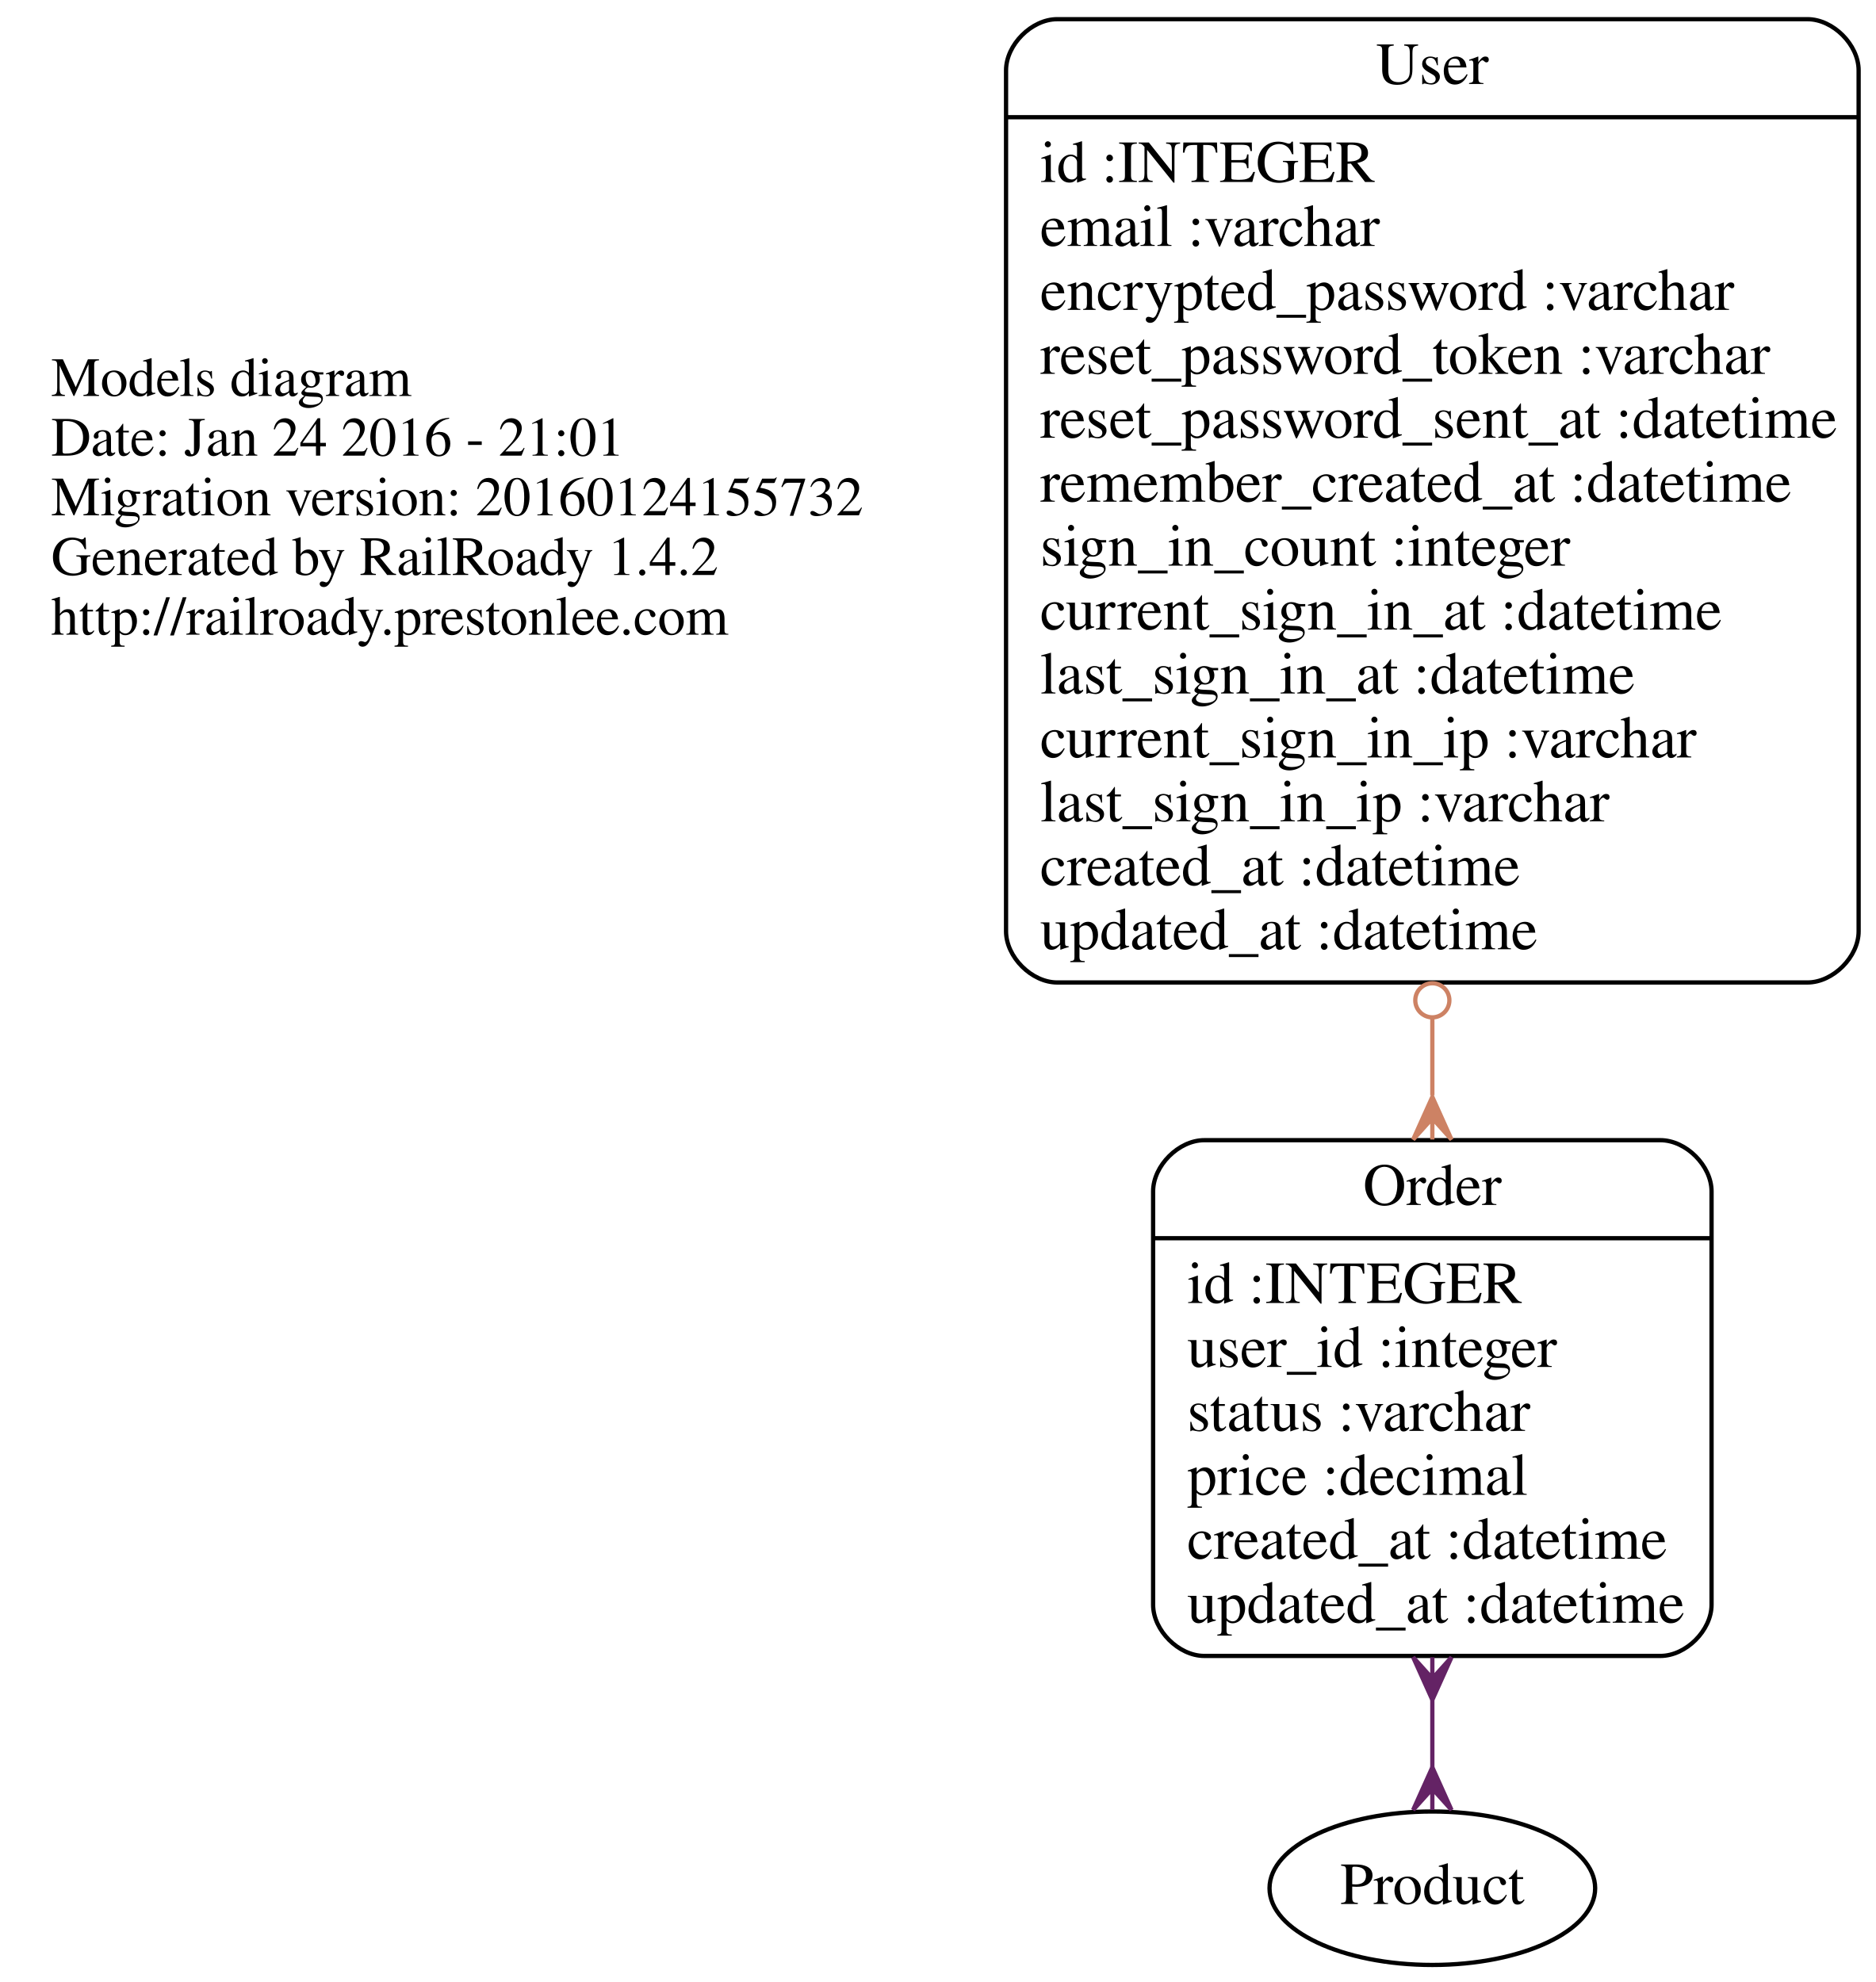
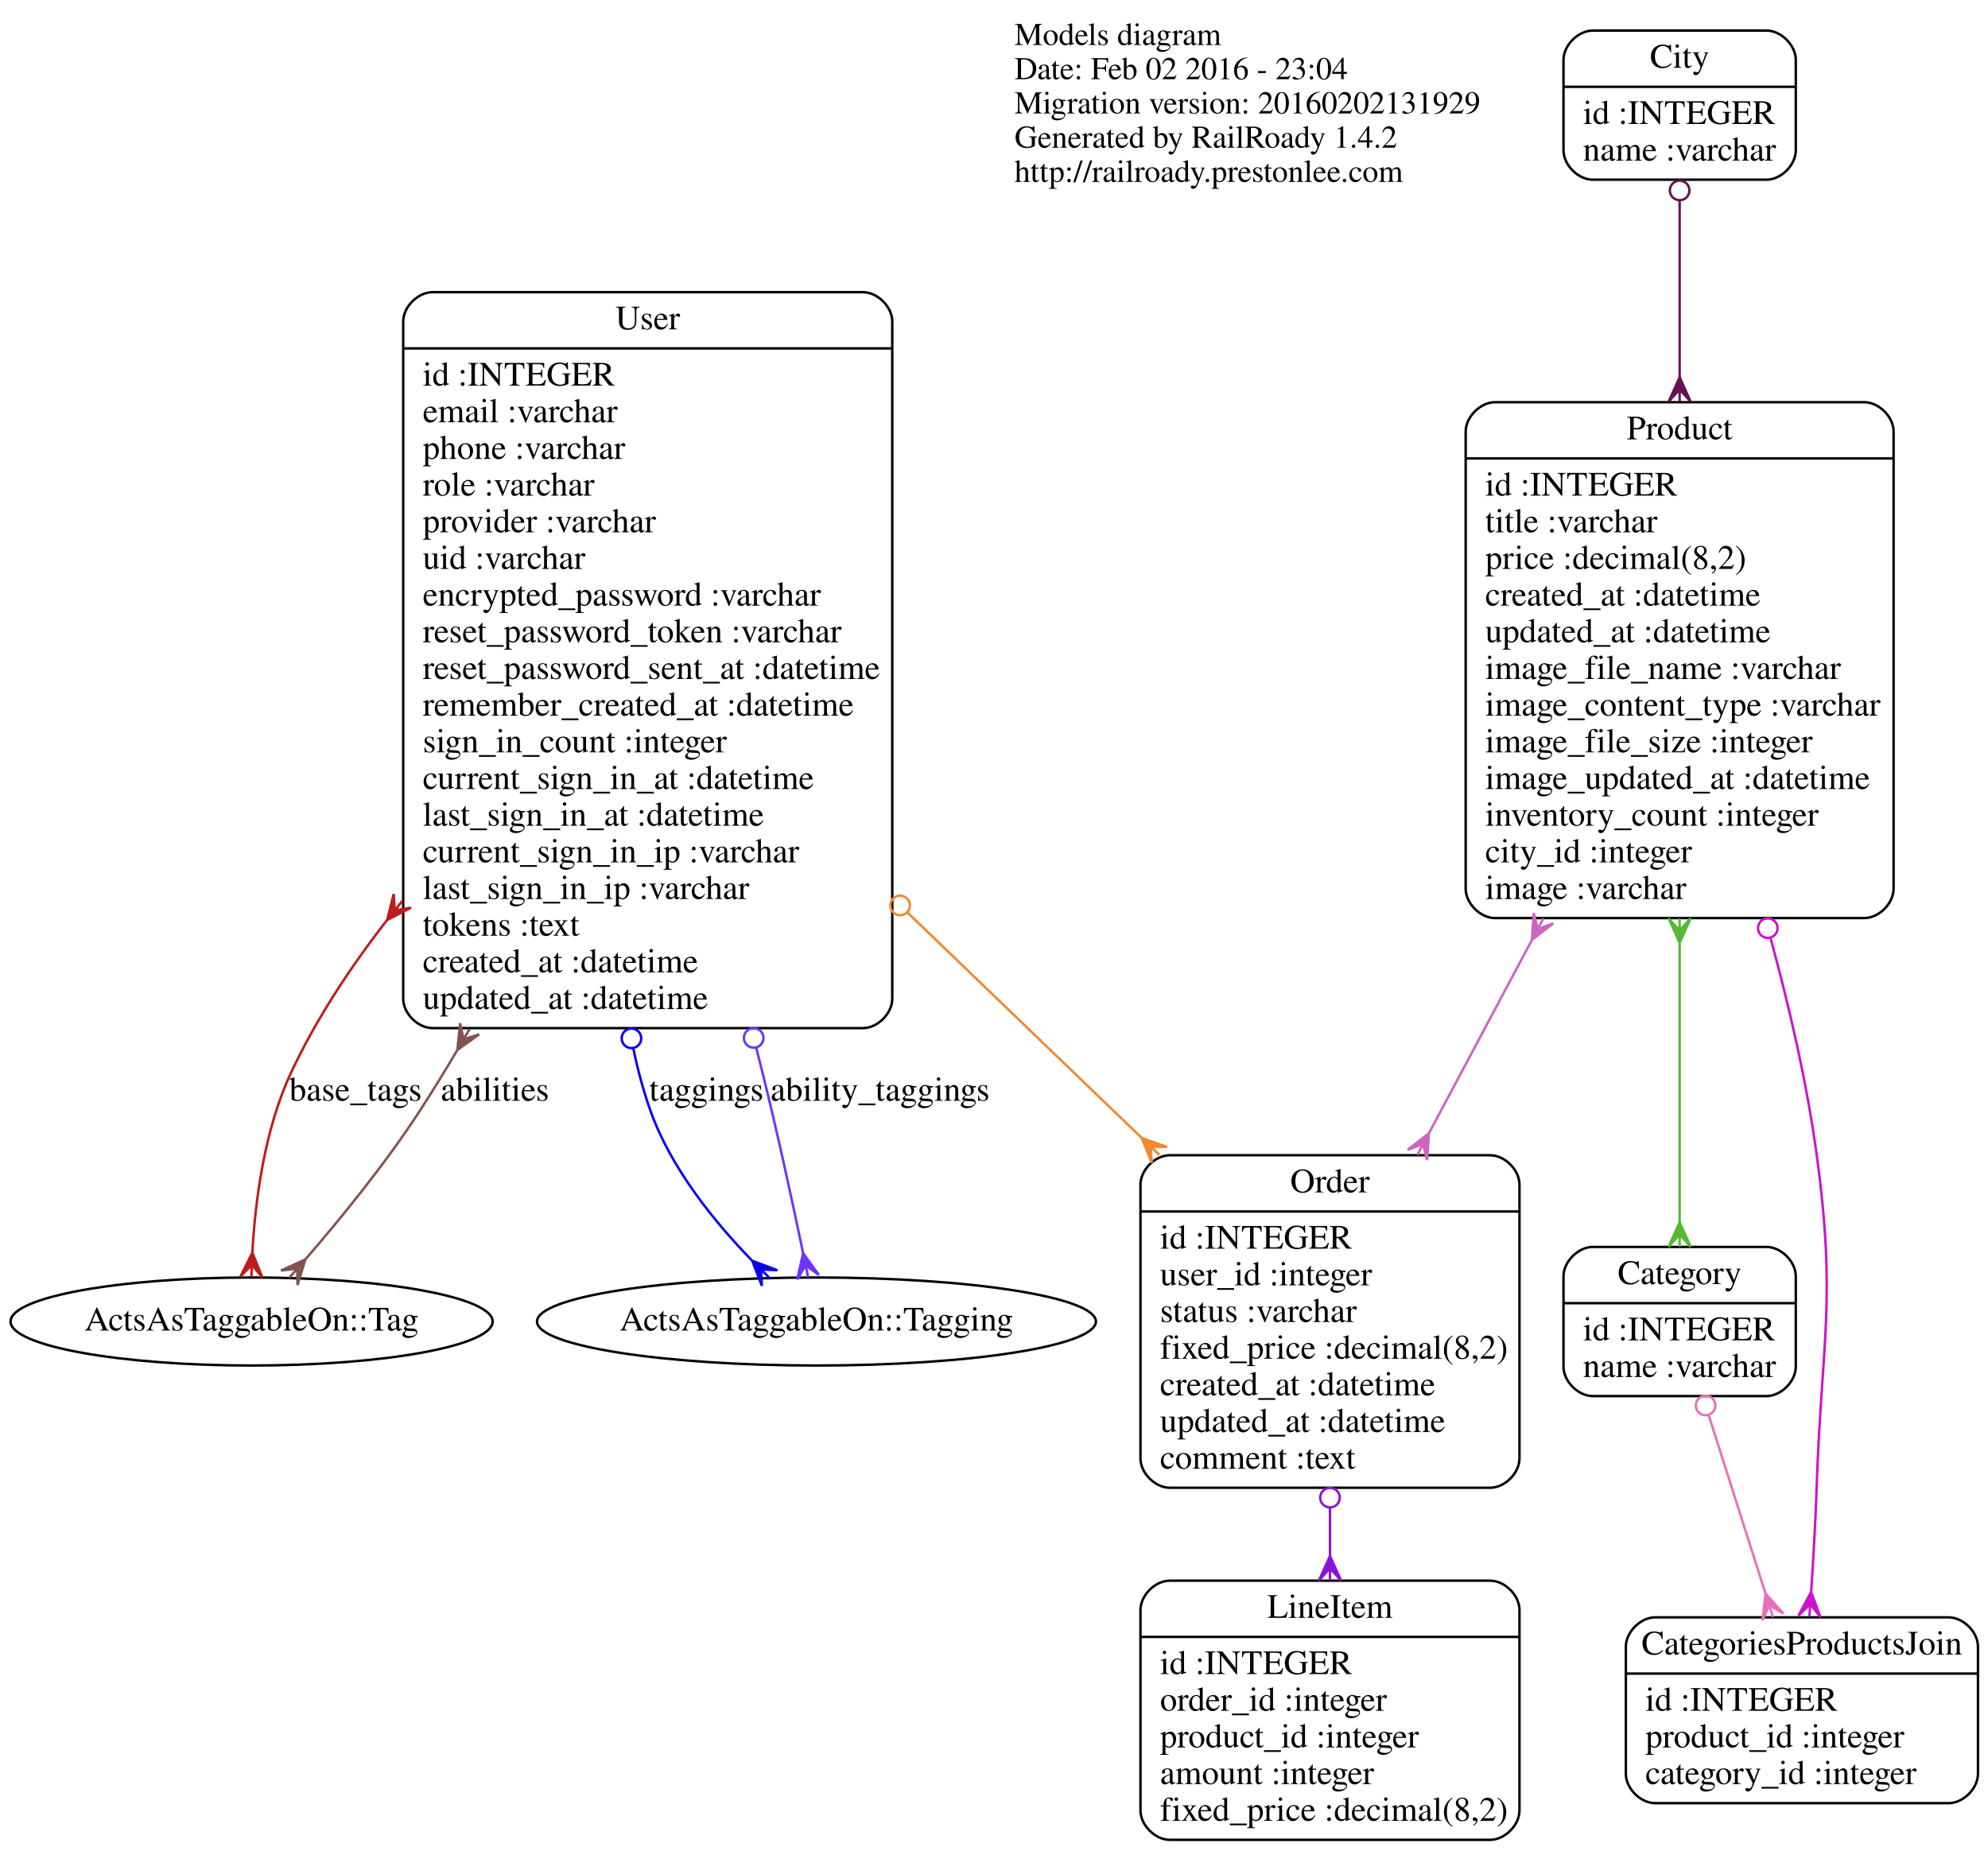
- <svg xmlns="http://www.w3.org/2000/svg" width="440pt" height="465pt" viewBox="0.00 0.00 440.00 465.00">
-   <g id="graph0" class="graph" transform="scale(1 1) rotate(0) translate(4 461)">
-     <polygon fill="none" stroke="none" points="-4,4 -4,-461 436,-461 436,4 -4,4" />
+ <svg xmlns="http://www.w3.org/2000/svg" width="813pt" height="757pt" viewBox="0.00 0.00 812.79 757.00">
+   <g id="graph0" class="graph" transform="scale(1 1) rotate(0) translate(4 753)">
+     <polygon fill="none" stroke="none" points="-4,4 -4,-753 808.791,-753 808.791,4 -4,4" />
    <g id="node1" class="node">
-       <text text-anchor="start" x="8" y="-368.1" font-family="Times,serif" font-size="13.00">Models diagram</text>
-       <text text-anchor="start" x="8" y="-354.1" font-family="Times,serif" font-size="13.00">Date: Jan 24 2016 - 21:01</text>
-       <text text-anchor="start" x="8" y="-340.1" font-family="Times,serif" font-size="13.00">Migration version: 20160124155732</text>
-       <text text-anchor="start" x="8" y="-326.1" font-family="Times,serif" font-size="13.00">Generated by RailRoady 1.4.2</text>
-       <text text-anchor="start" x="8" y="-312.1" font-family="Times,serif" font-size="13.00">http://railroady.prestonlee.com</text>
+       <text text-anchor="start" x="410.791" y="-734.6" font-family="Times,serif" font-size="13.00">Models diagram</text>
+       <text text-anchor="start" x="410.791" y="-720.6" font-family="Times,serif" font-size="13.00">Date: Feb 02 2016 - 23:04</text>
+       <text text-anchor="start" x="410.791" y="-706.6" font-family="Times,serif" font-size="13.00">Migration version: 20160202131929</text>
+       <text text-anchor="start" x="410.791" y="-692.6" font-family="Times,serif" font-size="13.00">Generated by RailRoady 1.4.2</text>
+       <text text-anchor="start" x="410.791" y="-678.6" font-family="Times,serif" font-size="13.00">http://railroady.prestonlee.com</text>
    </g>
    <g id="node2" class="node">
-       <path fill="none" stroke="black" d="M278.5,-72.5C278.5,-72.5 385.5,-72.5 385.5,-72.5 391.5,-72.5 397.5,-78.5 397.5,-84.5 397.5,-84.5 397.5,-181.5 397.5,-181.5 397.5,-187.5 391.5,-193.5 385.5,-193.5 385.5,-193.5 278.5,-193.5 278.5,-193.5 272.5,-193.5 266.5,-187.5 266.5,-181.5 266.5,-181.5 266.5,-84.5 266.5,-84.5 266.5,-78.5 272.5,-72.5 278.5,-72.5" />
-       <text text-anchor="middle" x="332" y="-178.3" font-family="Times,serif" font-size="14.00">Order</text>
-       <polyline fill="none" stroke="black" points="266.5,-170.5 397.5,-170.5 " />
-       <text text-anchor="start" x="274.5" y="-155.3" font-family="Times,serif" font-size="14.00">id :INTEGER</text>
-       <text text-anchor="start" x="274.5" y="-140.3" font-family="Times,serif" font-size="14.00">user_id :integer</text>
-       <text text-anchor="start" x="274.5" y="-125.3" font-family="Times,serif" font-size="14.00">status :varchar</text>
-       <text text-anchor="start" x="274.5" y="-110.3" font-family="Times,serif" font-size="14.00">price :decimal</text>
-       <text text-anchor="start" x="274.5" y="-95.3" font-family="Times,serif" font-size="14.00">created_at :datetime</text>
-       <text text-anchor="start" x="274.5" y="-80.3" font-family="Times,serif" font-size="14.00">updated_at :datetime</text>
+       <path fill="none" stroke="black" d="M474.291,-144.5C474.291,-144.5 605.291,-144.5 605.291,-144.5 611.291,-144.5 617.291,-150.5 617.291,-156.5 617.291,-156.5 617.291,-268.5 617.291,-268.5 617.291,-274.5 611.291,-280.5 605.291,-280.5 605.291,-280.5 474.291,-280.5 474.291,-280.5 468.291,-280.5 462.291,-274.5 462.291,-268.5 462.291,-268.5 462.291,-156.5 462.291,-156.5 462.291,-150.5 468.291,-144.5 474.291,-144.5" />
+       <text text-anchor="middle" x="539.791" y="-265.3" font-family="Times,serif" font-size="14.00">Order</text>
+       <polyline fill="none" stroke="black" points="462.291,-257.5 617.291,-257.5 " />
+       <text text-anchor="start" x="470.291" y="-242.3" font-family="Times,serif" font-size="14.00">id :INTEGER</text>
+       <text text-anchor="start" x="470.291" y="-227.3" font-family="Times,serif" font-size="14.00">user_id :integer</text>
+       <text text-anchor="start" x="470.291" y="-212.3" font-family="Times,serif" font-size="14.00">status :varchar</text>
+       <text text-anchor="start" x="470.291" y="-197.3" font-family="Times,serif" font-size="14.00">fixed_price :decimal(8,2)</text>
+       <text text-anchor="start" x="470.291" y="-182.3" font-family="Times,serif" font-size="14.00">created_at :datetime</text>
+       <text text-anchor="start" x="470.291" y="-167.3" font-family="Times,serif" font-size="14.00">updated_at :datetime</text>
+       <text text-anchor="start" x="470.291" y="-152.3" font-family="Times,serif" font-size="14.00">comment :text</text>
+     </g>
+     <g id="node8" class="node">
+       <path fill="none" stroke="black" d="M474.291,-0.5C474.291,-0.5 605.291,-0.5 605.291,-0.5 611.291,-0.5 617.291,-6.5 617.291,-12.5 617.291,-12.5 617.291,-94.5 617.291,-94.5 617.291,-100.5 611.291,-106.5 605.291,-106.5 605.291,-106.5 474.291,-106.5 474.291,-106.5 468.291,-106.5 462.291,-100.5 462.291,-94.5 462.291,-94.5 462.291,-12.5 462.291,-12.5 462.291,-6.5 468.291,-0.5 474.291,-0.5" />
+       <text text-anchor="middle" x="539.791" y="-91.3" font-family="Times,serif" font-size="14.00">LineItem</text>
+       <polyline fill="none" stroke="black" points="462.291,-83.5 617.291,-83.5 " />
+       <text text-anchor="start" x="470.291" y="-68.3" font-family="Times,serif" font-size="14.00">id :INTEGER</text>
+       <text text-anchor="start" x="470.291" y="-53.3" font-family="Times,serif" font-size="14.00">order_id :integer</text>
+       <text text-anchor="start" x="470.291" y="-38.3" font-family="Times,serif" font-size="14.00">product_id :integer</text>
+       <text text-anchor="start" x="470.291" y="-23.3" font-family="Times,serif" font-size="14.00">amount :integer</text>
+       <text text-anchor="start" x="470.291" y="-8.3" font-family="Times,serif" font-size="14.00">fixed_price :decimal(8,2)</text>
+     </g>
+     <g id="edge1" class="edge">
+       <path fill="none" stroke="#8a13d9" d="M539.791,-136.404C539.791,-129.787 539.791,-123.137 539.791,-116.643" />
+       <ellipse fill="none" stroke="#8a13d9" cx="539.791" cy="-140.462" rx="4" ry="4" />
+       <polygon fill="#8a13d9" stroke="#8a13d9" points="539.791,-116.595 544.291,-106.595 539.791,-111.595 539.791,-106.595 539.791,-106.595 539.791,-106.595 539.791,-111.595 535.291,-106.595 539.791,-116.595 539.791,-116.595" />
+     </g>
+     <g id="node3" class="node">
+       <path fill="none" stroke="black" d="M672.791,-15.5C672.791,-15.5 792.791,-15.5 792.791,-15.5 798.791,-15.5 804.791,-21.5 804.791,-27.5 804.791,-27.5 804.791,-79.5 804.791,-79.5 804.791,-85.5 798.791,-91.5 792.791,-91.5 792.791,-91.5 672.791,-91.5 672.791,-91.5 666.791,-91.5 660.791,-85.5 660.791,-79.5 660.791,-79.5 660.791,-27.5 660.791,-27.5 660.791,-21.5 666.791,-15.5 672.791,-15.5" />
+       <text text-anchor="middle" x="732.791" y="-76.3" font-family="Times,serif" font-size="14.00">CategoriesProductsJoin</text>
+       <polyline fill="none" stroke="black" points="660.791,-68.5 804.791,-68.5 " />
+       <text text-anchor="start" x="668.791" y="-53.3" font-family="Times,serif" font-size="14.00">id :INTEGER</text>
+       <text text-anchor="start" x="668.791" y="-38.3" font-family="Times,serif" font-size="14.00">product_id :integer</text>
+       <text text-anchor="start" x="668.791" y="-23.3" font-family="Times,serif" font-size="14.00">category_id :integer</text>
    </g>
    <g id="node4" class="node">
-       <ellipse fill="none" stroke="black" cx="332" cy="-18" rx="38.194" ry="18" />
-       <text text-anchor="middle" x="332" y="-14.3" font-family="Times,serif" font-size="14.00">Product</text>
-     </g>
-     <g id="edge1" class="edge">
-       <path fill="none" stroke="#642365" d="M332,-62.133C332,-56.634 332,-51.314 332,-46.398" />
-       <polygon fill="#642365" stroke="#642365" points="332,-62.191 327.5,-72.191 332,-67.191 332,-72.191 332,-72.191 332,-72.191 332,-67.191 336.5,-72.191 332,-62.191 332,-62.191" />
-       <polygon fill="#642365" stroke="#642365" points="332,-46.37 336.5,-36.37 332,-41.37 332,-36.37 332,-36.37 332,-36.37 332,-41.37 327.5,-36.37 332,-46.37 332,-46.37" />
-     </g>
-     <g id="node3" class="node">
-       <path fill="none" stroke="black" d="M244,-230.5C244,-230.5 420,-230.5 420,-230.5 426,-230.5 432,-236.5 432,-242.5 432,-242.5 432,-444.5 432,-444.5 432,-450.5 426,-456.5 420,-456.5 420,-456.5 244,-456.5 244,-456.5 238,-456.5 232,-450.5 232,-444.5 232,-444.5 232,-242.5 232,-242.5 232,-236.5 238,-230.5 244,-230.5" />
-       <text text-anchor="middle" x="332" y="-441.3" font-family="Times,serif" font-size="14.00">User</text>
-       <polyline fill="none" stroke="black" points="232,-433.5 432,-433.5 " />
-       <text text-anchor="start" x="240" y="-418.3" font-family="Times,serif" font-size="14.00">id :INTEGER</text>
-       <text text-anchor="start" x="240" y="-403.3" font-family="Times,serif" font-size="14.00">email :varchar</text>
-       <text text-anchor="start" x="240" y="-388.3" font-family="Times,serif" font-size="14.00">encrypted_password :varchar</text>
-       <text text-anchor="start" x="240" y="-373.3" font-family="Times,serif" font-size="14.00">reset_password_token :varchar</text>
-       <text text-anchor="start" x="240" y="-358.3" font-family="Times,serif" font-size="14.00">reset_password_sent_at :datetime</text>
-       <text text-anchor="start" x="240" y="-343.3" font-family="Times,serif" font-size="14.00">remember_created_at :datetime</text>
-       <text text-anchor="start" x="240" y="-328.3" font-family="Times,serif" font-size="14.00">sign_in_count :integer</text>
-       <text text-anchor="start" x="240" y="-313.3" font-family="Times,serif" font-size="14.00">current_sign_in_at :datetime</text>
-       <text text-anchor="start" x="240" y="-298.3" font-family="Times,serif" font-size="14.00">last_sign_in_at :datetime</text>
-       <text text-anchor="start" x="240" y="-283.3" font-family="Times,serif" font-size="14.00">current_sign_in_ip :varchar</text>
-       <text text-anchor="start" x="240" y="-268.3" font-family="Times,serif" font-size="14.00">last_sign_in_ip :varchar</text>
-       <text text-anchor="start" x="240" y="-253.3" font-family="Times,serif" font-size="14.00">created_at :datetime</text>
-       <text text-anchor="start" x="240" y="-238.3" font-family="Times,serif" font-size="14.00">updated_at :datetime</text>
+       <path fill="none" stroke="black" d="M172.791,-332.5C172.791,-332.5 348.791,-332.5 348.791,-332.5 354.791,-332.5 360.791,-338.5 360.791,-344.5 360.791,-344.5 360.791,-621.5 360.791,-621.5 360.791,-627.5 354.791,-633.5 348.791,-633.5 348.791,-633.5 172.791,-633.5 172.791,-633.5 166.791,-633.5 160.791,-627.5 160.791,-621.5 160.791,-621.5 160.791,-344.5 160.791,-344.5 160.791,-338.5 166.791,-332.5 172.791,-332.5" />
+       <text text-anchor="middle" x="260.791" y="-618.3" font-family="Times,serif" font-size="14.00">User</text>
+       <polyline fill="none" stroke="black" points="160.791,-610.5 360.791,-610.5 " />
+       <text text-anchor="start" x="168.791" y="-595.3" font-family="Times,serif" font-size="14.00">id :INTEGER</text>
+       <text text-anchor="start" x="168.791" y="-580.3" font-family="Times,serif" font-size="14.00">email :varchar</text>
+       <text text-anchor="start" x="168.791" y="-565.3" font-family="Times,serif" font-size="14.00">phone :varchar</text>
+       <text text-anchor="start" x="168.791" y="-550.3" font-family="Times,serif" font-size="14.00">role :varchar</text>
+       <text text-anchor="start" x="168.791" y="-535.3" font-family="Times,serif" font-size="14.00">provider :varchar</text>
+       <text text-anchor="start" x="168.791" y="-520.3" font-family="Times,serif" font-size="14.00">uid :varchar</text>
+       <text text-anchor="start" x="168.791" y="-505.3" font-family="Times,serif" font-size="14.00">encrypted_password :varchar</text>
+       <text text-anchor="start" x="168.791" y="-490.3" font-family="Times,serif" font-size="14.00">reset_password_token :varchar</text>
+       <text text-anchor="start" x="168.791" y="-475.3" font-family="Times,serif" font-size="14.00">reset_password_sent_at :datetime</text>
+       <text text-anchor="start" x="168.791" y="-460.3" font-family="Times,serif" font-size="14.00">remember_created_at :datetime</text>
+       <text text-anchor="start" x="168.791" y="-445.3" font-family="Times,serif" font-size="14.00">sign_in_count :integer</text>
+       <text text-anchor="start" x="168.791" y="-430.3" font-family="Times,serif" font-size="14.00">current_sign_in_at :datetime</text>
+       <text text-anchor="start" x="168.791" y="-415.3" font-family="Times,serif" font-size="14.00">last_sign_in_at :datetime</text>
+       <text text-anchor="start" x="168.791" y="-400.3" font-family="Times,serif" font-size="14.00">current_sign_in_ip :varchar</text>
+       <text text-anchor="start" x="168.791" y="-385.3" font-family="Times,serif" font-size="14.00">last_sign_in_ip :varchar</text>
+       <text text-anchor="start" x="168.791" y="-370.3" font-family="Times,serif" font-size="14.00">tokens :text</text>
+       <text text-anchor="start" x="168.791" y="-355.3" font-family="Times,serif" font-size="14.00">created_at :datetime</text>
+       <text text-anchor="start" x="168.791" y="-340.3" font-family="Times,serif" font-size="14.00">updated_at :datetime</text>
    </g>
    <g id="edge2" class="edge">
-       <path fill="none" stroke="#cd8264" d="M332,-222.06C332,-215.945 332,-209.907 332,-204.031" />
-       <ellipse fill="none" stroke="#cd8264" cx="332" cy="-226.316" rx="4" ry="4" />
-       <polygon fill="#cd8264" stroke="#cd8264" points="332,-203.651 336.5,-193.651 332,-198.651 332,-193.651 332,-193.651 332,-193.651 332,-198.651 327.5,-193.651 332,-203.651 332,-203.651" />
+       <path fill="none" stroke="#f08930" d="M367.075,-379.716C398.859,-349.128 433.085,-316.19 462.619,-287.768" />
+       <ellipse fill="none" stroke="#f08930" cx="364.005" cy="-382.671" rx="4" ry="4" />
+       <polygon fill="#f08930" stroke="#f08930" points="462.817,-287.577 473.143,-283.885 466.42,-284.11 470.023,-280.643 470.023,-280.643 470.023,-280.643 466.42,-284.11 466.902,-277.401 462.817,-287.577 462.817,-287.577" />
+     </g>
+     <g id="node9" class="node">
+       <ellipse fill="none" stroke="black" cx="329.791" cy="-212.5" rx="114.28" ry="18" />
+       <text text-anchor="middle" x="329.791" y="-208.8" font-family="Times,serif" font-size="14.00">ActsAsTaggableOn::Tagging</text>
+     </g>
+     <g id="edge3" class="edge">
+       <path fill="none" stroke="#0c02f0" d="M254.883,-324.272C256.651,-315.623 258.922,-307.145 261.791,-299 270.13,-275.326 288.021,-253.279 303.358,-237.504" />
+       <ellipse fill="none" stroke="#0c02f0" cx="254.13" cy="-328.325" rx="4" ry="4" />
+       <polygon fill="#0c02f0" stroke="#0c02f0" points="303.534,-237.33 313.8,-233.477 307.082,-233.807 310.63,-230.284 310.63,-230.284 310.63,-230.284 307.082,-233.807 307.459,-227.09 303.534,-237.33 303.534,-237.33" />
+       <text text-anchor="middle" x="284.791" y="-302.8" font-family="Times,serif" font-size="14.00">taggings</text>
+     </g>
+     <g id="edge5" class="edge">
+       <path fill="none" stroke="#6b35fc" d="M305.131,-324.551C306.036,-321.004 306.924,-317.483 307.791,-314 313.968,-289.205 320.112,-260.737 324.33,-240.444" />
+       <ellipse fill="none" stroke="#6b35fc" cx="304.121" cy="-328.48" rx="4" ry="4" />
+       <polygon fill="#6b35fc" stroke="#6b35fc" points="324.332,-240.435 330.758,-231.549 325.342,-235.537 326.351,-230.64 326.351,-230.64 326.351,-230.64 325.342,-235.537 321.944,-229.732 324.332,-240.435 324.332,-240.435" />
+       <text text-anchor="middle" x="355.791" y="-302.8" font-family="Times,serif" font-size="14.00">ability_taggings</text>
+     </g>
+     <g id="node10" class="node">
+       <ellipse fill="none" stroke="black" cx="98.791" cy="-212.5" rx="98.583" ry="18" />
+       <text text-anchor="middle" x="98.791" y="-208.8" font-family="Times,serif" font-size="14.00">ActsAsTaggableOn::Tag</text>
+     </g>
+     <g id="edge4" class="edge">
+       <path fill="none" stroke="#bc1c1b" d="M154.084,-376.57C138.891,-357.031 124.989,-335.851 114.791,-314 103.974,-290.823 100.275,-261.721 99.102,-240.807" />
+       <polygon fill="#bc1c1b" stroke="#bc1c1b" points="154.206,-376.723 156.909,-387.351 157.319,-380.636 160.431,-384.549 160.431,-384.549 160.431,-384.549 157.319,-380.636 163.953,-381.748 154.206,-376.723 154.206,-376.723" />
+       <polygon fill="#bc1c1b" stroke="#bc1c1b" points="99.097,-240.683 103.191,-230.51 98.896,-235.687 98.695,-230.691 98.695,-230.691 98.695,-230.691 98.896,-235.687 94.198,-230.872 99.097,-240.683 99.097,-240.683" />
+       <text text-anchor="middle" x="141.291" y="-302.8" font-family="Times,serif" font-size="14.00">base_tags</text>
+     </g>
+     <g id="edge6" class="edge">
+       <path fill="none" stroke="#82544f" d="M182.864,-323.445C177.932,-315.08 172.895,-306.882 167.791,-299 153.715,-277.26 135.16,-254.528 120.837,-237.973" />
+       <polygon fill="#82544f" stroke="#82544f" points="182.938,-323.572 184.074,-334.479 185.451,-327.895 187.964,-332.217 187.964,-332.217 187.964,-332.217 185.451,-327.895 191.854,-329.956 182.938,-323.572 182.938,-323.572" />
+       <polygon fill="#82544f" stroke="#82544f" points="120.77,-237.898 117.569,-227.41 117.477,-234.136 114.183,-230.374 114.183,-230.374 114.183,-230.374 117.477,-234.136 110.798,-233.338 120.77,-237.898 120.77,-237.898" />
+       <text text-anchor="middle" x="198.291" y="-302.8" font-family="Times,serif" font-size="14.00">abilities</text>
+     </g>
+     <g id="node5" class="node">
+       <path fill="none" stroke="black" d="M607.291,-377.5C607.291,-377.5 758.291,-377.5 758.291,-377.5 764.291,-377.5 770.291,-383.5 770.291,-389.5 770.291,-389.5 770.291,-576.5 770.291,-576.5 770.291,-582.5 764.291,-588.5 758.291,-588.5 758.291,-588.5 607.291,-588.5 607.291,-588.5 601.291,-588.5 595.291,-582.5 595.291,-576.5 595.291,-576.5 595.291,-389.5 595.291,-389.5 595.291,-383.5 601.291,-377.5 607.291,-377.5" />
+       <text text-anchor="middle" x="682.791" y="-573.3" font-family="Times,serif" font-size="14.00">Product</text>
+       <polyline fill="none" stroke="black" points="595.291,-565.5 770.291,-565.5 " />
+       <text text-anchor="start" x="603.291" y="-550.3" font-family="Times,serif" font-size="14.00">id :INTEGER</text>
+       <text text-anchor="start" x="603.291" y="-535.3" font-family="Times,serif" font-size="14.00">title :varchar</text>
+       <text text-anchor="start" x="603.291" y="-520.3" font-family="Times,serif" font-size="14.00">price :decimal(8,2)</text>
+       <text text-anchor="start" x="603.291" y="-505.3" font-family="Times,serif" font-size="14.00">created_at :datetime</text>
+       <text text-anchor="start" x="603.291" y="-490.3" font-family="Times,serif" font-size="14.00">updated_at :datetime</text>
+       <text text-anchor="start" x="603.291" y="-475.3" font-family="Times,serif" font-size="14.00">image_file_name :varchar</text>
+       <text text-anchor="start" x="603.291" y="-460.3" font-family="Times,serif" font-size="14.00">image_content_type :varchar</text>
+       <text text-anchor="start" x="603.291" y="-445.3" font-family="Times,serif" font-size="14.00">image_file_size :integer</text>
+       <text text-anchor="start" x="603.291" y="-430.3" font-family="Times,serif" font-size="14.00">image_updated_at :datetime</text>
+       <text text-anchor="start" x="603.291" y="-415.3" font-family="Times,serif" font-size="14.00">inventory_count :integer</text>
+       <text text-anchor="start" x="603.291" y="-400.3" font-family="Times,serif" font-size="14.00">city_id :integer</text>
+       <text text-anchor="start" x="603.291" y="-385.3" font-family="Times,serif" font-size="14.00">image :varchar</text>
+     </g>
+     <g id="edge9" class="edge">
+       <path fill="none" stroke="#cc64c2" d="M622.189,-368.212C608.034,-341.634 593.295,-313.961 580.263,-289.491" />
+       <polygon fill="#cc64c2" stroke="#cc64c2" points="622.393,-368.596 623.122,-379.537 624.744,-373.009 627.094,-377.422 627.094,-377.422 627.094,-377.422 624.744,-373.009 631.066,-375.307 622.393,-368.596 622.393,-368.596" />
+       <polygon fill="#cc64c2" stroke="#cc64c2" points="580.244,-289.455 579.515,-278.513 577.894,-285.042 575.543,-280.629 575.543,-280.629 575.543,-280.629 577.894,-285.042 571.571,-282.744 580.244,-289.455 580.244,-289.455" />
+     </g>
+     <g id="edge7" class="edge">
+       <path fill="none" stroke="#cc12cc" d="M719.979,-369.279C727.77,-340.789 734.822,-310.034 738.791,-281 747.038,-220.672 740.829,-204.855 738.791,-144 738.334,-130.357 737.487,-115.564 736.57,-102.007" />
+       <ellipse fill="none" stroke="#cc12cc" cx="718.835" cy="-373.397" rx="4" ry="4" />
+       <polygon fill="#cc12cc" stroke="#cc12cc" points="736.562,-101.897 740.349,-91.606 736.211,-96.909 735.861,-91.921 735.861,-91.921 735.861,-91.921 736.211,-96.909 731.372,-92.237 736.562,-101.897 736.562,-101.897" />
+     </g>
+     <g id="node7" class="node">
+       <path fill="none" stroke="black" d="M647.291,-182C647.291,-182 718.291,-182 718.291,-182 724.291,-182 730.291,-188 730.291,-194 730.291,-194 730.291,-231 730.291,-231 730.291,-237 724.291,-243 718.291,-243 718.291,-243 647.291,-243 647.291,-243 641.291,-243 635.291,-237 635.291,-231 635.291,-231 635.291,-194 635.291,-194 635.291,-188 641.291,-182 647.291,-182" />
+       <text text-anchor="middle" x="682.791" y="-227.8" font-family="Times,serif" font-size="14.00">Category</text>
+       <polyline fill="none" stroke="black" points="635.291,-220 730.291,-220 " />
+       <text text-anchor="start" x="643.291" y="-204.8" font-family="Times,serif" font-size="14.00">id :INTEGER</text>
+       <text text-anchor="start" x="643.291" y="-189.8" font-family="Times,serif" font-size="14.00">name :varchar</text>
+     </g>
+     <g id="edge8" class="edge">
+       <path fill="none" stroke="#56b837" d="M682.791,-367.164C682.791,-326.478 682.791,-283.361 682.791,-253.19" />
+       <polygon fill="#56b837" stroke="#56b837" points="682.791,-367.422 678.291,-377.422 682.791,-372.422 682.791,-377.422 682.791,-377.422 682.791,-377.422 682.791,-372.422 687.291,-377.422 682.791,-367.422 682.791,-367.422" />
+       <polygon fill="#56b837" stroke="#56b837" points="682.791,-253.083 687.291,-243.083 682.791,-248.083 682.791,-243.083 682.791,-243.083 682.791,-243.083 682.791,-248.083 678.291,-243.083 682.791,-253.083 682.791,-253.083" />
+     </g>
+     <g id="node6" class="node">
+       <path fill="none" stroke="black" d="M647.291,-679.5C647.291,-679.5 718.291,-679.5 718.291,-679.5 724.291,-679.5 730.291,-685.5 730.291,-691.5 730.291,-691.5 730.291,-728.5 730.291,-728.5 730.291,-734.5 724.291,-740.5 718.291,-740.5 718.291,-740.5 647.291,-740.5 647.291,-740.5 641.291,-740.5 635.291,-734.5 635.291,-728.5 635.291,-728.5 635.291,-691.5 635.291,-691.5 635.291,-685.5 641.291,-679.5 647.291,-679.5" />
+       <text text-anchor="middle" x="682.791" y="-725.3" font-family="Times,serif" font-size="14.00">City</text>
+       <polyline fill="none" stroke="black" points="635.291,-717.5 730.291,-717.5 " />
+       <text text-anchor="start" x="643.291" y="-702.3" font-family="Times,serif" font-size="14.00">id :INTEGER</text>
+       <text text-anchor="start" x="643.291" y="-687.3" font-family="Times,serif" font-size="14.00">name :varchar</text>
+     </g>
+     <g id="edge10" class="edge">
+       <path fill="none" stroke="#681151" d="M682.791,-671.088C682.791,-650.909 682.791,-624.903 682.791,-598.736" />
+       <ellipse fill="none" stroke="#681151" cx="682.791" cy="-675.122" rx="4" ry="4" />
+       <polygon fill="#681151" stroke="#681151" points="682.791,-598.711 687.291,-588.711 682.791,-593.711 682.791,-588.711 682.791,-588.711 682.791,-588.711 682.791,-593.711 678.291,-588.711 682.791,-598.711 682.791,-598.711" />
+     </g>
+     <g id="edge11" class="edge">
+       <path fill="none" stroke="#ea6fbb" d="M694.682,-174.164C701.631,-152.343 710.465,-124.604 717.878,-101.329" />
+       <ellipse fill="none" stroke="#ea6fbb" cx="693.41" cy="-178.158" rx="4" ry="4" />
+       <polygon fill="#ea6fbb" stroke="#ea6fbb" points="717.923,-101.186 725.246,-93.023 719.44,-96.421 720.958,-91.657 720.958,-91.657 720.958,-91.657 719.44,-96.421 716.67,-90.291 717.923,-101.186 717.923,-101.186" />
    </g>
  </g>
</svg>
